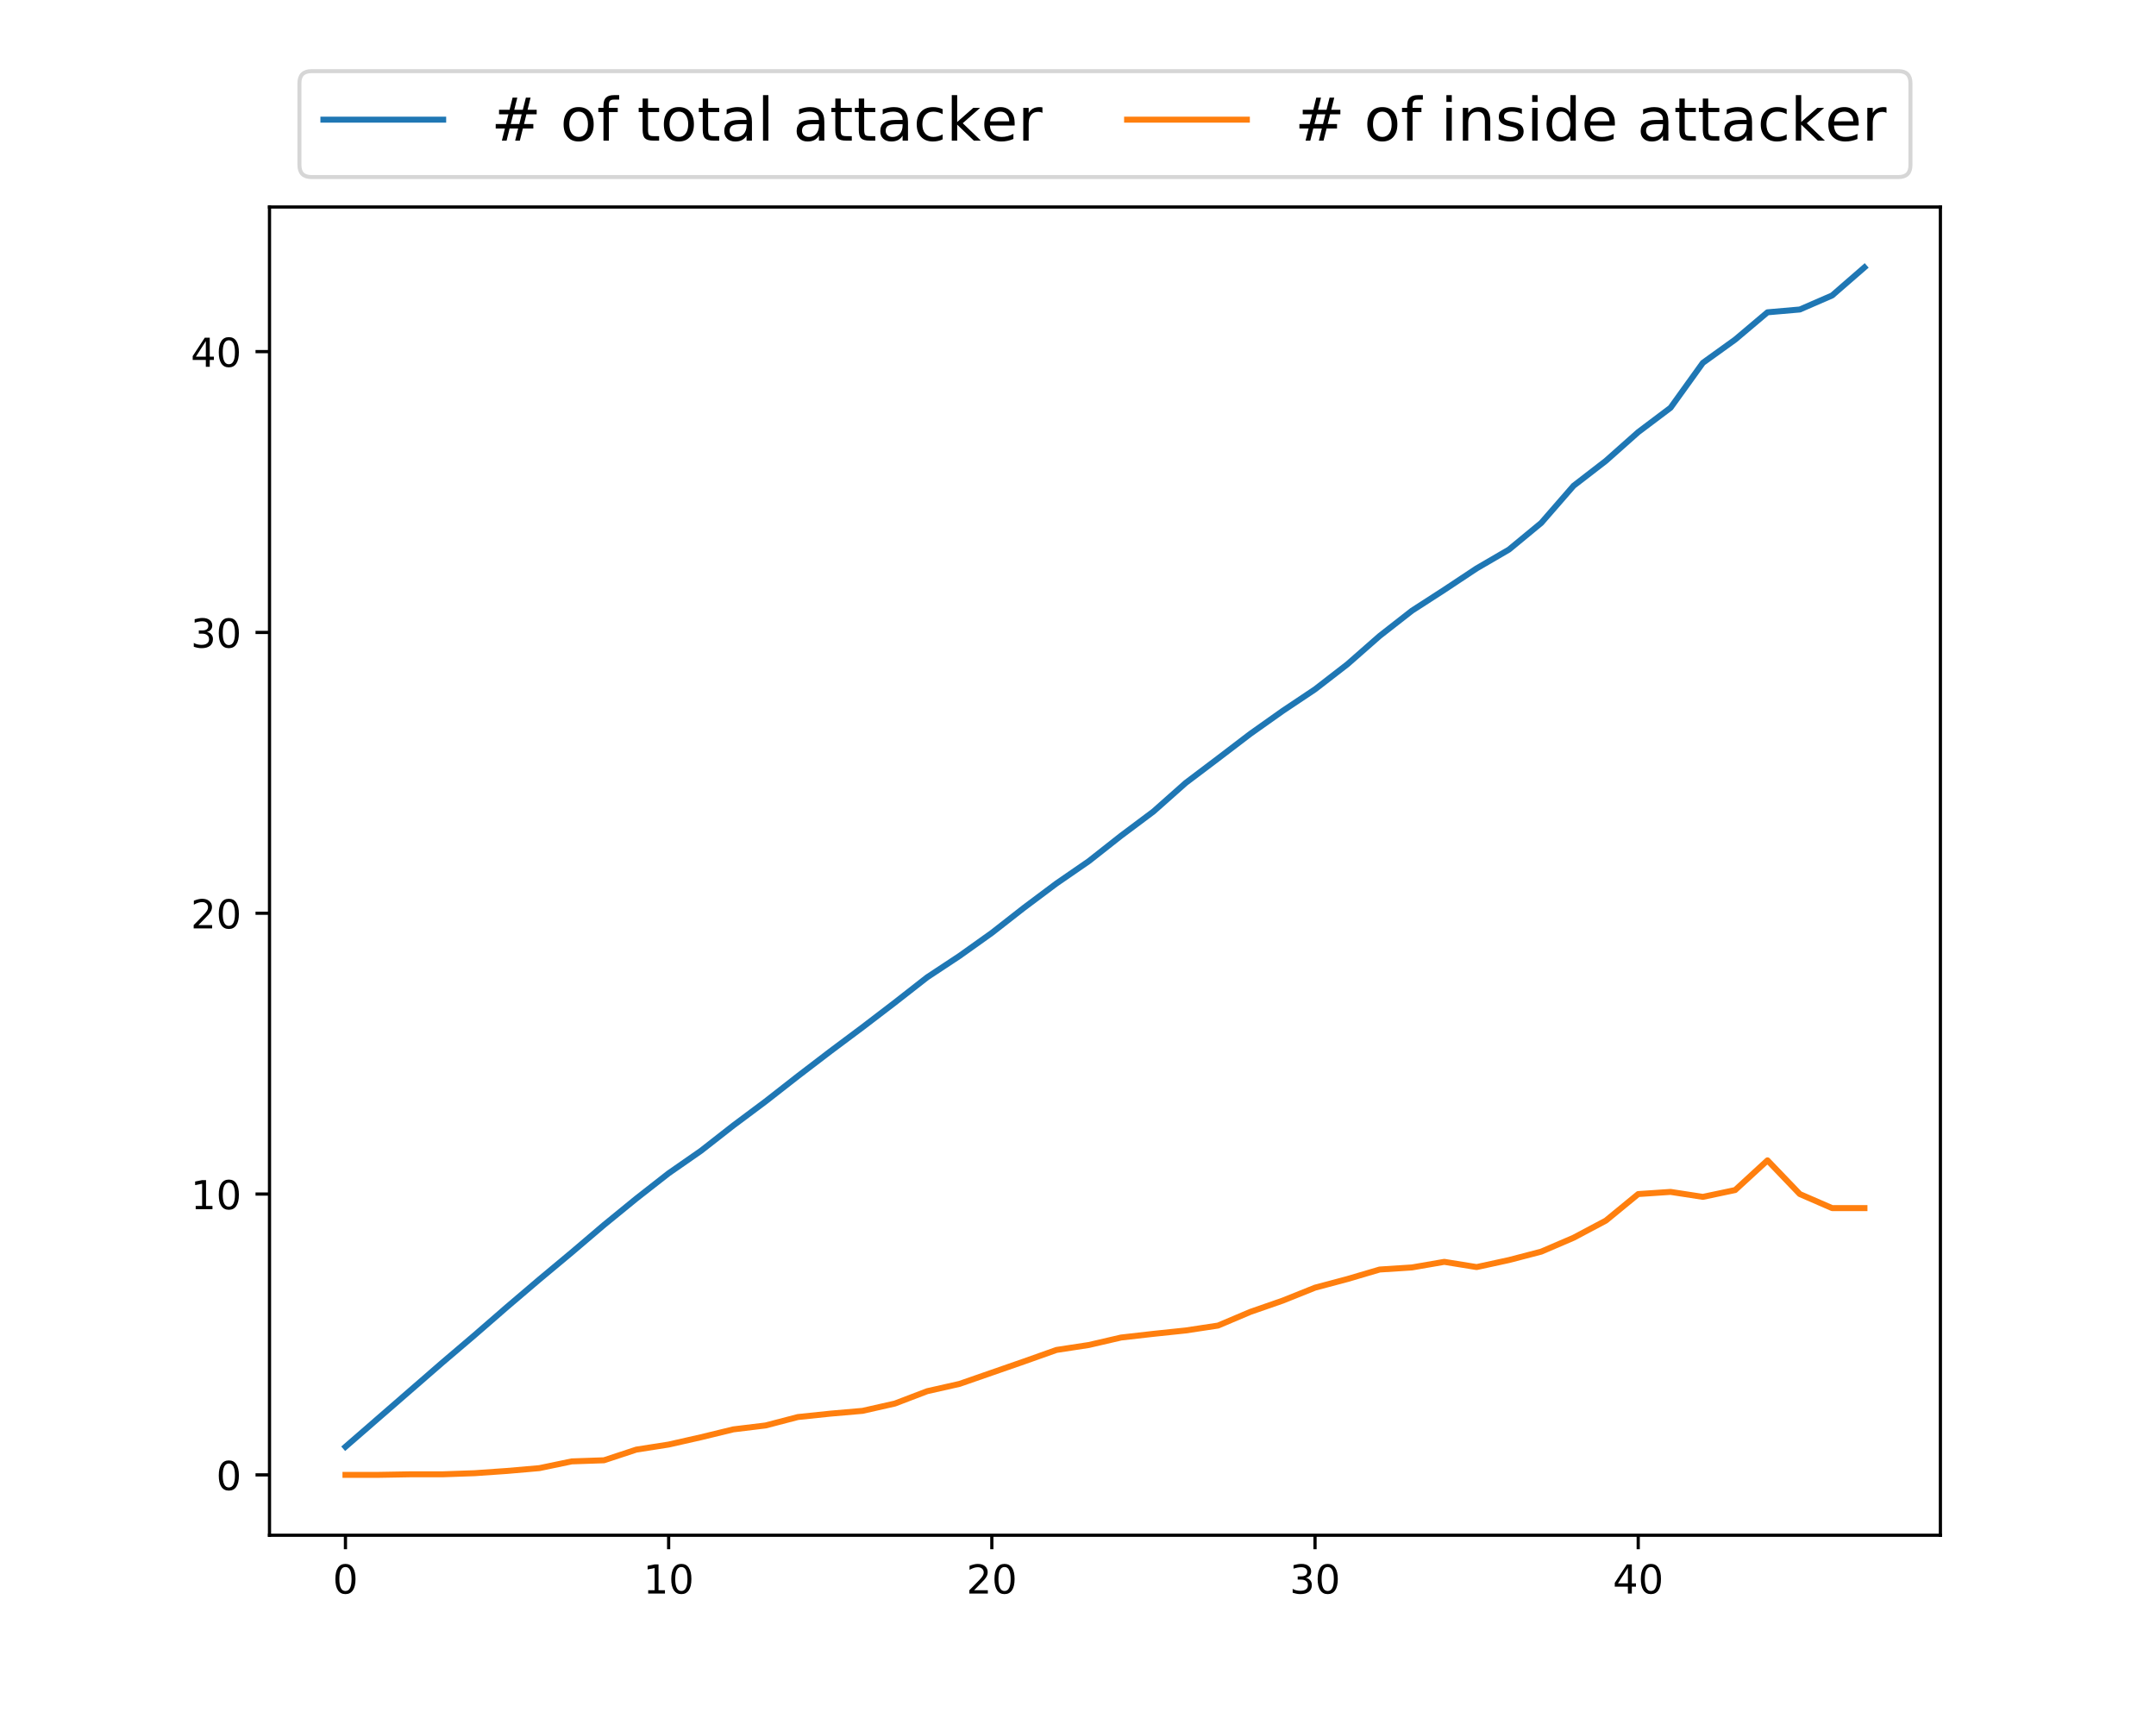
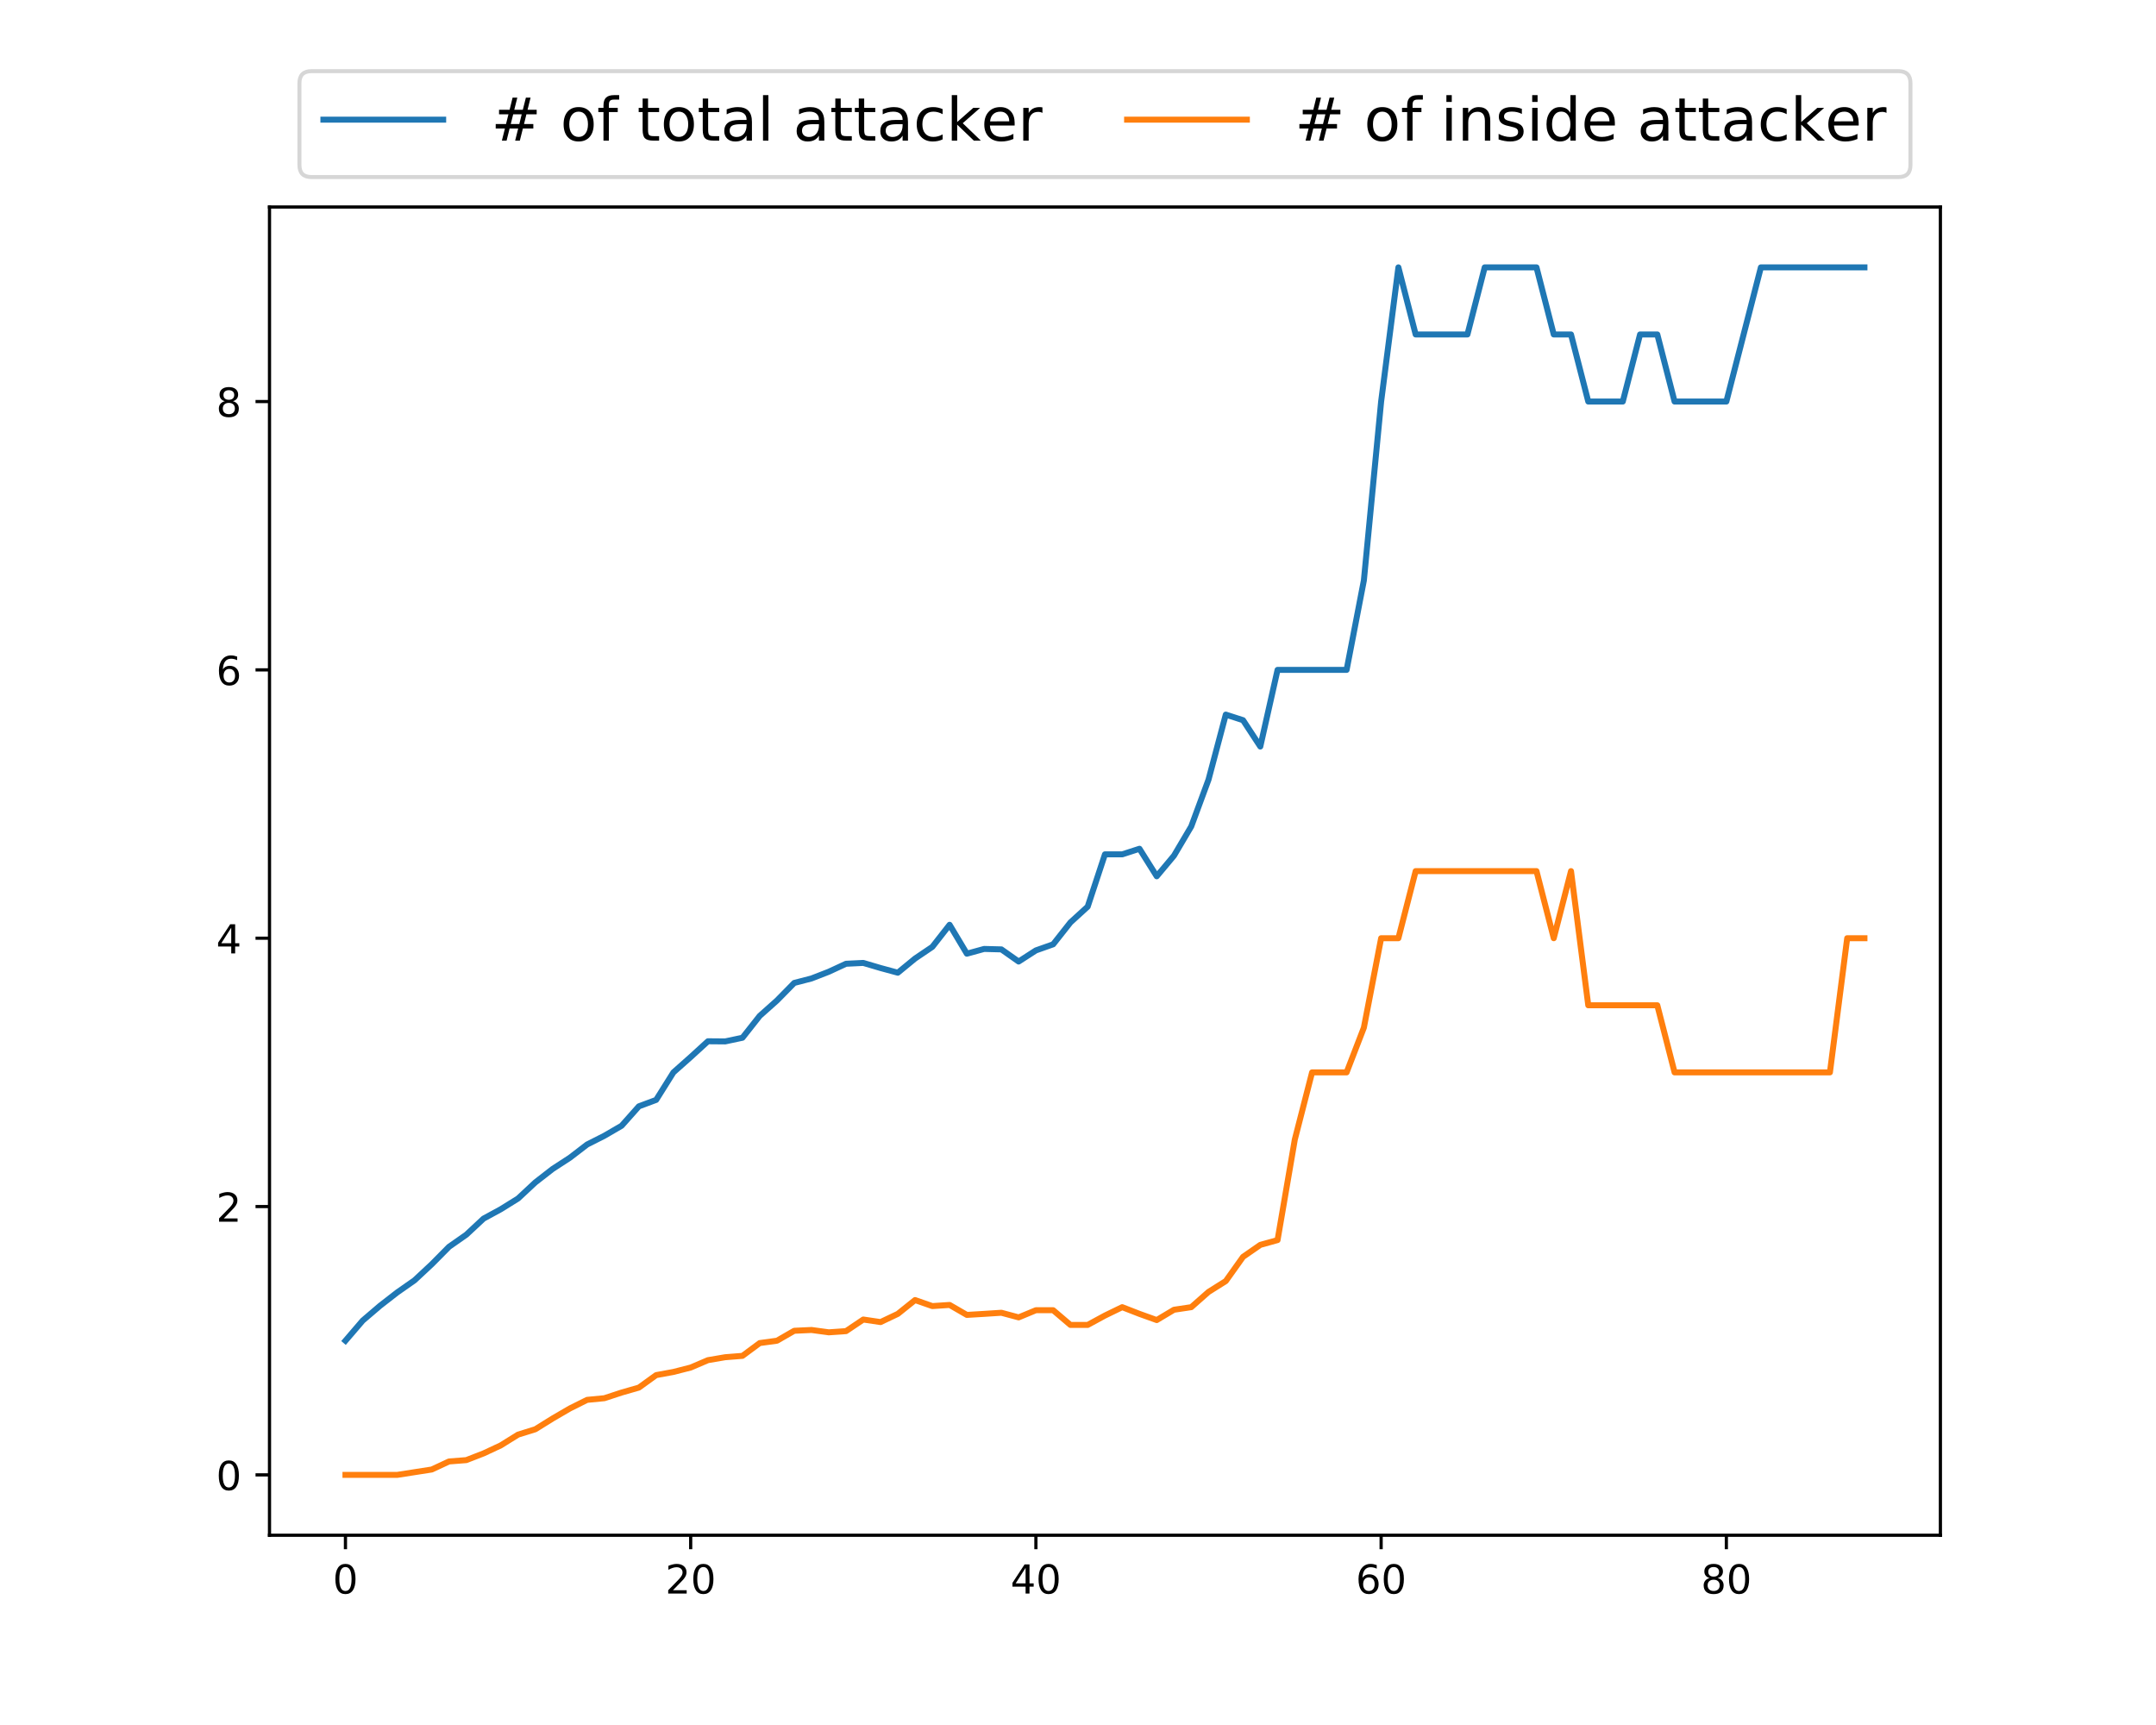
<svg xmlns="http://www.w3.org/2000/svg" xmlns:xlink="http://www.w3.org/1999/xlink" height="432pt" version="1.1" viewBox="0 0 540 432" width="540pt">
  <defs>
    <style type="text/css">
*{stroke-linecap:butt;stroke-linejoin:round;}
  </style>
  </defs>
  <g id="figure_1">
    <g id="patch_1">
      <path d="M 0 432  L 540 432  L 540 0  L 0 0  z " style="fill:#ffffff;" />
    </g>
    <g id="axes_1">
      <g id="patch_2">
        <path d="M 67.5 384.48  L 486 384.48  L 486 51.84  L 67.5 51.84  z " style="fill:#ffffff;" />
      </g>
      <g id="matplotlib.axis_1">
        <g id="xtick_1">
          <g id="line2d_1">
            <defs>
-               <path d="M 0 0  L 0 3.5  " id="m446673464d" style="stroke:#000000;stroke-width:0.8;" />
-             </defs>
-             <g>
-               <use style="stroke:#000000;stroke-width:0.8;" x="86.523" xlink:href="#m446673464d" y="384.48" />
+               <path d="M 0 0  L 0 3.5  " id="m29cb7e02c2" style="stroke:#000000;stroke-width:0.8;" />
+             </defs>
+             <g>
+               <use style="stroke:#000000;stroke-width:0.8;" x="86.523" xlink:href="#m29cb7e02c2" y="384.48" />
            </g>
          </g>
          <g id="text_1">
            <defs>
              <path d="M 31.781 66.406  Q 24.172 66.406 20.328 58.906  Q 16.5 51.422 16.5 36.375  Q 16.5 21.391 20.328 13.891  Q 24.172 6.391 31.781 6.391  Q 39.453 6.391 43.281 13.891  Q 47.125 21.391 47.125 36.375  Q 47.125 51.422 43.281 58.906  Q 39.453 66.406 31.781 66.406  z M 31.781 74.219  Q 44.047 74.219 50.516 64.516  Q 56.984 54.828 56.984 36.375  Q 56.984 17.969 50.516 8.266  Q 44.047 -1.422 31.781 -1.422  Q 19.531 -1.422 13.062 8.266  Q 6.594 17.969 6.594 36.375  Q 6.594 54.828 13.062 64.516  Q 19.531 74.219 31.781 74.219  z " id="DejaVuSans-48" />
            </defs>
            <g transform="translate(83.34148 399.0784)scale(0.1 -0.1)">
              <use xlink:href="#DejaVuSans-48" />
            </g>
          </g>
        </g>
        <g id="xtick_2">
          <g id="line2d_2">
            <g>
-               <use style="stroke:#000000;stroke-width:0.8;" x="167.471" xlink:href="#m446673464d" y="384.48" />
+               <use style="stroke:#000000;stroke-width:0.8;" x="172.99" xlink:href="#m29cb7e02c2" y="384.48" />
            </g>
          </g>
          <g id="text_2">
            <defs>
-               <path d="M 12.406 8.297  L 28.516 8.297  L 28.516 63.922  L 10.984 60.406  L 10.984 69.391  L 28.422 72.906  L 38.281 72.906  L 38.281 8.297  L 54.391 8.297  L 54.391 0  L 12.406 0  z " id="DejaVuSans-49" />
-             </defs>
-             <g transform="translate(161.108 399.0784)scale(0.1 -0.1)">
-               <use xlink:href="#DejaVuSans-49" />
+               <path d="M 19.188 8.297  L 53.609 8.297  L 53.609 0  L 7.328 0  L 7.328 8.297  Q 12.938 14.109 22.625 23.891  Q 32.328 33.688 34.812 36.531  Q 39.547 41.844 41.422 45.531  Q 43.312 49.219 43.312 52.781  Q 43.312 58.594 39.234 62.25  Q 35.156 65.922 28.609 65.922  Q 23.969 65.922 18.812 64.312  Q 13.672 62.703 7.812 59.422  L 7.812 69.391  Q 13.766 71.781 18.938 73  Q 24.125 74.219 28.422 74.219  Q 39.75 74.219 46.484 68.547  Q 53.219 62.891 53.219 53.422  Q 53.219 48.922 51.531 44.891  Q 49.859 40.875 45.406 35.406  Q 44.188 33.984 37.641 27.219  Q 31.109 20.453 19.188 8.297  z " id="DejaVuSans-50" />
+             </defs>
+             <g transform="translate(166.6272 399.0784)scale(0.1 -0.1)">
+               <use xlink:href="#DejaVuSans-50" />
              <use x="63.623" xlink:href="#DejaVuSans-48" />
            </g>
          </g>
        </g>
        <g id="xtick_3">
          <g id="line2d_3">
            <g>
-               <use style="stroke:#000000;stroke-width:0.8;" x="248.418" xlink:href="#m446673464d" y="384.48" />
+               <use style="stroke:#000000;stroke-width:0.8;" x="259.457" xlink:href="#m29cb7e02c2" y="384.48" />
            </g>
          </g>
          <g id="text_3">
            <defs>
-               <path d="M 19.188 8.297  L 53.609 8.297  L 53.609 0  L 7.328 0  L 7.328 8.297  Q 12.938 14.109 22.625 23.891  Q 32.328 33.688 34.812 36.531  Q 39.547 41.844 41.422 45.531  Q 43.312 49.219 43.312 52.781  Q 43.312 58.594 39.234 62.25  Q 35.156 65.922 28.609 65.922  Q 23.969 65.922 18.812 64.312  Q 13.672 62.703 7.812 59.422  L 7.812 69.391  Q 13.766 71.781 18.938 73  Q 24.125 74.219 28.422 74.219  Q 39.75 74.219 46.484 68.547  Q 53.219 62.891 53.219 53.422  Q 53.219 48.922 51.531 44.891  Q 49.859 40.875 45.406 35.406  Q 44.188 33.984 37.641 27.219  Q 31.109 20.453 19.188 8.297  z " id="DejaVuSans-50" />
-             </defs>
-             <g transform="translate(242.0558 399.0784)scale(0.1 -0.1)">
-               <use xlink:href="#DejaVuSans-50" />
+               <path d="M 37.797 64.312  L 12.891 25.391  L 37.797 25.391  z M 35.203 72.906  L 47.609 72.906  L 47.609 25.391  L 58.016 25.391  L 58.016 17.188  L 47.609 17.188  L 47.609 0  L 37.797 0  L 37.797 17.188  L 4.891 17.188  L 4.891 26.703  z " id="DejaVuSans-52" />
+             </defs>
+             <g transform="translate(253.0941 399.0784)scale(0.1 -0.1)">
+               <use xlink:href="#DejaVuSans-52" />
              <use x="63.623" xlink:href="#DejaVuSans-48" />
            </g>
          </g>
        </g>
        <g id="xtick_4">
          <g id="line2d_4">
            <g>
-               <use style="stroke:#000000;stroke-width:0.8;" x="329.366" xlink:href="#m446673464d" y="384.48" />
+               <use style="stroke:#000000;stroke-width:0.8;" x="345.924" xlink:href="#m29cb7e02c2" y="384.48" />
            </g>
          </g>
          <g id="text_4">
            <defs>
-               <path d="M 40.578 39.312  Q 47.656 37.797 51.625 33  Q 55.609 28.219 55.609 21.188  Q 55.609 10.406 48.188 4.484  Q 40.766 -1.422 27.094 -1.422  Q 22.516 -1.422 17.656 -0.516  Q 12.797 0.391 7.625 2.203  L 7.625 11.719  Q 11.719 9.328 16.594 8.109  Q 21.484 6.891 26.812 6.891  Q 36.078 6.891 40.938 10.547  Q 45.797 14.203 45.797 21.188  Q 45.797 27.641 41.281 31.266  Q 36.766 34.906 28.719 34.906  L 20.219 34.906  L 20.219 43.016  L 29.109 43.016  Q 36.375 43.016 40.234 45.922  Q 44.094 48.828 44.094 54.297  Q 44.094 59.906 40.109 62.906  Q 36.141 65.922 28.719 65.922  Q 24.656 65.922 20.016 65.031  Q 15.375 64.156 9.812 62.312  L 9.812 71.094  Q 15.438 72.656 20.344 73.438  Q 25.25 74.219 29.594 74.219  Q 40.828 74.219 47.359 69.109  Q 53.906 64.016 53.906 55.328  Q 53.906 49.266 50.438 45.094  Q 46.969 40.922 40.578 39.312  z " id="DejaVuSans-51" />
-             </defs>
-             <g transform="translate(323.0036 399.0784)scale(0.1 -0.1)">
-               <use xlink:href="#DejaVuSans-51" />
+               <path d="M 33.016 40.375  Q 26.375 40.375 22.484 35.828  Q 18.609 31.297 18.609 23.391  Q 18.609 15.531 22.484 10.953  Q 26.375 6.391 33.016 6.391  Q 39.656 6.391 43.531 10.953  Q 47.406 15.531 47.406 23.391  Q 47.406 31.297 43.531 35.828  Q 39.656 40.375 33.016 40.375  z M 52.594 71.297  L 52.594 62.312  Q 48.875 64.062 45.094 64.984  Q 41.312 65.922 37.594 65.922  Q 27.828 65.922 22.672 59.328  Q 17.531 52.734 16.797 39.406  Q 19.672 43.656 24.016 45.922  Q 28.375 48.188 33.594 48.188  Q 44.578 48.188 50.953 41.516  Q 57.328 34.859 57.328 23.391  Q 57.328 12.156 50.688 5.359  Q 44.047 -1.422 33.016 -1.422  Q 20.359 -1.422 13.672 8.266  Q 6.984 17.969 6.984 36.375  Q 6.984 53.656 15.188 63.938  Q 23.391 74.219 37.203 74.219  Q 40.922 74.219 44.703 73.484  Q 48.484 72.75 52.594 71.297  z " id="DejaVuSans-54" />
+             </defs>
+             <g transform="translate(339.5611 399.0784)scale(0.1 -0.1)">
+               <use xlink:href="#DejaVuSans-54" />
              <use x="63.623" xlink:href="#DejaVuSans-48" />
            </g>
          </g>
        </g>
        <g id="xtick_5">
          <g id="line2d_5">
            <g>
-               <use style="stroke:#000000;stroke-width:0.8;" x="410.314" xlink:href="#m446673464d" y="384.48" />
+               <use style="stroke:#000000;stroke-width:0.8;" x="432.39" xlink:href="#m29cb7e02c2" y="384.48" />
            </g>
          </g>
          <g id="text_5">
            <defs>
-               <path d="M 37.797 64.312  L 12.891 25.391  L 37.797 25.391  z M 35.203 72.906  L 47.609 72.906  L 47.609 25.391  L 58.016 25.391  L 58.016 17.188  L 47.609 17.188  L 47.609 0  L 37.797 0  L 37.797 17.188  L 4.891 17.188  L 4.891 26.703  z " id="DejaVuSans-52" />
-             </defs>
-             <g transform="translate(403.9513 399.0784)scale(0.1 -0.1)">
-               <use xlink:href="#DejaVuSans-52" />
+               <path d="M 31.781 34.625  Q 24.75 34.625 20.719 30.859  Q 16.703 27.094 16.703 20.516  Q 16.703 13.922 20.719 10.156  Q 24.75 6.391 31.781 6.391  Q 38.812 6.391 42.859 10.172  Q 46.922 13.969 46.922 20.516  Q 46.922 27.094 42.891 30.859  Q 38.875 34.625 31.781 34.625  z M 21.922 38.812  Q 15.578 40.375 12.031 44.719  Q 8.5 49.078 8.5 55.328  Q 8.5 64.062 14.719 69.141  Q 20.953 74.219 31.781 74.219  Q 42.672 74.219 48.875 69.141  Q 55.078 64.062 55.078 55.328  Q 55.078 49.078 51.531 44.719  Q 48 40.375 41.703 38.812  Q 48.828 37.156 52.797 32.312  Q 56.781 27.484 56.781 20.516  Q 56.781 9.906 50.312 4.234  Q 43.844 -1.422 31.781 -1.422  Q 19.734 -1.422 13.25 4.234  Q 6.781 9.906 6.781 20.516  Q 6.781 27.484 10.781 32.312  Q 14.797 37.156 21.922 38.812  z M 18.312 54.391  Q 18.312 48.734 21.844 45.562  Q 25.391 42.391 31.781 42.391  Q 38.141 42.391 41.719 45.562  Q 45.312 48.734 45.312 54.391  Q 45.312 60.062 41.719 63.234  Q 38.141 66.406 31.781 66.406  Q 25.391 66.406 21.844 63.234  Q 18.312 60.062 18.312 54.391  z " id="DejaVuSans-56" />
+             </defs>
+             <g transform="translate(426.028 399.0784)scale(0.1 -0.1)">
+               <use xlink:href="#DejaVuSans-56" />
              <use x="63.623" xlink:href="#DejaVuSans-48" />
            </g>
          </g>
        </g>
      </g>
      <g id="matplotlib.axis_2">
        <g id="ytick_1">
          <g id="line2d_6">
            <defs>
-               <path d="M 0 0  L -3.5 0  " id="m85ae3be8d2" style="stroke:#000000;stroke-width:0.8;" />
-             </defs>
-             <g>
-               <use style="stroke:#000000;stroke-width:0.8;" x="67.5" xlink:href="#m85ae3be8d2" y="369.36" />
+               <path d="M 0 0  L -3.5 0  " id="m61c5a7ea4a" style="stroke:#000000;stroke-width:0.8;" />
+             </defs>
+             <g>
+               <use style="stroke:#000000;stroke-width:0.8;" x="67.5" xlink:href="#m61c5a7ea4a" y="369.36" />
            </g>
          </g>
          <g id="text_6">
            <g transform="translate(54.1375 373.1592)scale(0.1 -0.1)">
              <use xlink:href="#DejaVuSans-48" />
            </g>
          </g>
        </g>
        <g id="ytick_2">
          <g id="line2d_7">
            <g>
-               <use style="stroke:#000000;stroke-width:0.8;" x="67.5" xlink:href="#m85ae3be8d2" y="299.034" />
+               <use style="stroke:#000000;stroke-width:0.8;" x="67.5" xlink:href="#m61c5a7ea4a" y="302.16" />
            </g>
          </g>
          <g id="text_7">
-             <g transform="translate(47.775 302.8336)scale(0.1 -0.1)">
-               <use xlink:href="#DejaVuSans-49" />
-               <use x="63.623" xlink:href="#DejaVuSans-48" />
+             <g transform="translate(54.1375 305.9592)scale(0.1 -0.1)">
+               <use xlink:href="#DejaVuSans-50" />
            </g>
          </g>
        </g>
        <g id="ytick_3">
          <g id="line2d_8">
            <g>
-               <use style="stroke:#000000;stroke-width:0.8;" x="67.5" xlink:href="#m85ae3be8d2" y="228.709" />
+               <use style="stroke:#000000;stroke-width:0.8;" x="67.5" xlink:href="#m61c5a7ea4a" y="234.96" />
            </g>
          </g>
          <g id="text_8">
-             <g transform="translate(47.775 232.5081)scale(0.1 -0.1)">
-               <use xlink:href="#DejaVuSans-50" />
-               <use x="63.623" xlink:href="#DejaVuSans-48" />
+             <g transform="translate(54.1375 238.7592)scale(0.1 -0.1)">
+               <use xlink:href="#DejaVuSans-52" />
            </g>
          </g>
        </g>
        <g id="ytick_4">
          <g id="line2d_9">
            <g>
-               <use style="stroke:#000000;stroke-width:0.8;" x="67.5" xlink:href="#m85ae3be8d2" y="158.383" />
+               <use style="stroke:#000000;stroke-width:0.8;" x="67.5" xlink:href="#m61c5a7ea4a" y="167.76" />
            </g>
          </g>
          <g id="text_9">
-             <g transform="translate(47.775 162.1825)scale(0.1 -0.1)">
-               <use xlink:href="#DejaVuSans-51" />
-               <use x="63.623" xlink:href="#DejaVuSans-48" />
+             <g transform="translate(54.1375 171.5592)scale(0.1 -0.1)">
+               <use xlink:href="#DejaVuSans-54" />
            </g>
          </g>
        </g>
        <g id="ytick_5">
          <g id="line2d_10">
            <g>
-               <use style="stroke:#000000;stroke-width:0.8;" x="67.5" xlink:href="#m85ae3be8d2" y="88.058" />
+               <use style="stroke:#000000;stroke-width:0.8;" x="67.5" xlink:href="#m61c5a7ea4a" y="100.56" />
            </g>
          </g>
          <g id="text_10">
-             <g transform="translate(47.775 91.85689)scale(0.1 -0.1)">
-               <use xlink:href="#DejaVuSans-52" />
-               <use x="63.623" xlink:href="#DejaVuSans-48" />
+             <g transform="translate(54.1375 104.3592)scale(0.1 -0.1)">
+               <use xlink:href="#DejaVuSans-56" />
            </g>
          </g>
        </g>
      </g>
      <g id="line2d_11">
-         <path clip-path="url(#pc6a0070f97)" d="M 86.523 362.327  L 94.618 355.295  L 102.712 348.262  L 110.807 341.23  L 118.902 334.338  L 126.997 327.305  L 135.091 320.413  L 143.186 313.662  L 151.281 306.77  L 159.376 300.16  L 167.471 293.83  L 175.565 288.204  L 183.66 281.875  L 191.755 275.827  L 199.85 269.498  L 207.944 263.309  L 216.039 257.261  L 224.134 251.072  L 232.229 244.743  L 240.324 239.398  L 248.418 233.632  L 256.513 227.302  L 264.608 221.246  L 272.703 215.669  L 280.797 209.293  L 288.892 203.235  L 296.987 196.058  L 305.082 189.944  L 313.176 183.769  L 321.271 178.038  L 329.366 172.629  L 337.461 166.366  L 345.556 159.262  L 353.65 152.939  L 361.745 147.713  L 369.84 142.349  L 377.935 137.637  L 386.029 130.956  L 394.124 121.658  L 402.219 115.407  L 410.314 108.218  L 418.409 102.123  L 426.503 90.871  L 434.598 85.044  L 442.693 78.212  L 450.788 77.509  L 458.882 73.993  L 466.977 66.96  " style="fill:none;stroke:#1f77b4;stroke-linecap:square;stroke-width:1.5;" />
+         <path clip-path="url(#p056d9e4dd9)" d="M 86.523 335.76  L 90.846 330.72  L 95.169 327.024  L 99.493 323.664  L 103.816 320.64  L 108.139 316.608  L 112.463 312.24  L 116.786 309.216  L 121.11 305.184  L 125.433 302.832  L 129.756 300.144  L 134.08 296.112  L 138.403 292.752  L 142.726 289.942  L 147.05 286.625  L 151.373 284.437  L 155.696 281.924  L 160.02 277.061  L 164.343 275.452  L 168.666 268.56  L 172.99 264.72  L 177.313 260.769  L 181.636 260.806  L 185.96 259.889  L 190.283 254.413  L 194.606 250.56  L 198.93 246.16  L 203.253 245.04  L 207.576 243.36  L 211.9 241.36  L 216.223 241.149  L 220.546 242.427  L 224.87 243.6  L 229.193 240.051  L 233.517 237.128  L 237.84 231.6  L 242.163 238.837  L 246.487 237.648  L 250.81 237.76  L 255.133 240.803  L 259.457 238.015  L 263.78 236.487  L 268.103 231.007  L 272.427 227.054  L 276.75 213.96  L 281.073 213.96  L 285.397 212.56  L 289.72 219.452  L 294.043 214.283  L 298.367 206.96  L 302.69 195.251  L 307.013 178.96  L 311.337 180.36  L 315.66 186.96  L 319.983 167.76  L 324.307 167.76  L 328.63 167.76  L 332.954 167.76  L 337.277 167.76  L 341.6 145.36  L 345.924 100.56  L 350.247 66.96  L 354.57 83.76  L 358.894 83.76  L 363.217 83.76  L 367.54 83.76  L 371.864 66.96  L 376.187 66.96  L 380.51 66.96  L 384.834 66.96  L 389.157 83.76  L 393.48 83.76  L 397.804 100.56  L 402.127 100.56  L 406.45 100.56  L 410.774 83.76  L 415.097 83.76  L 419.42 100.56  L 423.744 100.56  L 428.067 100.56  L 432.39 100.56  L 436.714 83.76  L 441.037 66.96  L 445.361 66.96  L 449.684 66.96  L 454.007 66.96  L 458.331 66.96  L 462.654 66.96  L 466.977 66.96  " style="fill:none;stroke:#1f77b4;stroke-linecap:square;stroke-width:1.5;" />
      </g>
      <g id="line2d_12">
-         <path clip-path="url(#pc6a0070f97)" d="M 86.523 369.36  L 94.618 369.36  L 102.712 369.219  L 110.807 369.219  L 118.902 368.938  L 126.997 368.375  L 135.091 367.672  L 143.186 365.984  L 151.281 365.703  L 159.376 363.031  L 167.471 361.765  L 175.565 359.936  L 183.66 357.967  L 191.755 356.983  L 199.85 354.873  L 207.944 354.029  L 216.039 353.326  L 224.134 351.497  L 232.229 348.403  L 240.324 346.575  L 248.418 343.761  L 256.513 340.948  L 264.608 338.072  L 272.703 336.834  L 280.797 334.962  L 288.892 334.041  L 296.987 333.193  L 305.082 331.967  L 313.176 328.537  L 321.271 325.722  L 329.366 322.476  L 337.461 320.322  L 345.556 317.934  L 353.65 317.41  L 361.745 316.01  L 369.84 317.319  L 377.935 315.561  L 386.029 313.451  L 394.124 309.974  L 402.219 305.676  L 410.314 299.034  L 418.409 298.493  L 426.503 299.738  L 434.598 298.03  L 442.693 290.595  L 450.788 299.034  L 458.882 302.551  L 466.977 302.551  " style="fill:none;stroke:#ff7f0e;stroke-linecap:square;stroke-width:1.5;" />
+         <path clip-path="url(#p056d9e4dd9)" d="M 86.523 369.36  L 90.846 369.36  L 95.169 369.36  L 99.493 369.36  L 103.816 368.688  L 108.139 368.016  L 112.463 366  L 116.786 365.664  L 121.11 363.984  L 125.433 361.968  L 129.756 359.28  L 134.08 357.936  L 138.403 355.248  L 142.726 352.73  L 147.05 350.573  L 151.373 350.16  L 155.696 348.742  L 160.02 347.5  L 164.343 344.375  L 168.666 343.585  L 172.99 342.48  L 177.313 340.63  L 181.636 339.895  L 185.96 339.554  L 190.283 336.349  L 194.606 335.76  L 198.93 333.271  L 203.253 333.072  L 207.576 333.66  L 211.9 333.36  L 216.223 330.455  L 220.546 331.093  L 224.87 329.04  L 229.193 325.578  L 233.517 327.089  L 237.84 326.8  L 242.163 329.298  L 246.487 329.04  L 250.81 328.76  L 255.133 329.917  L 259.457 328.124  L 263.78 328.124  L 268.103 331.807  L 272.427 331.807  L 276.75 329.46  L 281.073 327.36  L 285.397 329.04  L 289.72 330.591  L 294.043 328.006  L 298.367 327.36  L 302.69 323.542  L 307.013 320.827  L 311.337 314.76  L 315.66 311.76  L 319.983 310.56  L 324.307 285.36  L 328.63 268.56  L 332.954 268.56  L 337.277 268.56  L 341.6 257.36  L 345.924 234.96  L 350.247 234.96  L 354.57 218.16  L 358.894 218.16  L 363.217 218.16  L 367.54 218.16  L 371.864 218.16  L 376.187 218.16  L 380.51 218.16  L 384.834 218.16  L 389.157 234.96  L 393.48 218.16  L 397.804 251.76  L 402.127 251.76  L 406.45 251.76  L 410.774 251.76  L 415.097 251.76  L 419.42 268.56  L 423.744 268.56  L 428.067 268.56  L 432.39 268.56  L 436.714 268.56  L 441.037 268.56  L 445.361 268.56  L 449.684 268.56  L 454.007 268.56  L 458.331 268.56  L 462.654 234.96  L 466.977 234.96  " style="fill:none;stroke:#ff7f0e;stroke-linecap:square;stroke-width:1.5;" />
      </g>
      <g id="patch_3">
        <path d="M 67.5 384.48  L 67.5 51.84  " style="fill:none;stroke:#000000;stroke-linecap:square;stroke-linejoin:miter;stroke-width:0.8;" />
      </g>
      <g id="patch_4">
        <path d="M 486 384.48  L 486 51.84  " style="fill:none;stroke:#000000;stroke-linecap:square;stroke-linejoin:miter;stroke-width:0.8;" />
      </g>
      <g id="patch_5">
        <path d="M 67.5 384.48  L 486 384.48  " style="fill:none;stroke:#000000;stroke-linecap:square;stroke-linejoin:miter;stroke-width:0.8;" />
      </g>
      <g id="patch_6">
        <path d="M 67.5 51.84  L 486 51.84  " style="fill:none;stroke:#000000;stroke-linecap:square;stroke-linejoin:miter;stroke-width:0.8;" />
      </g>
      <g id="legend_1">
        <g id="patch_7">
          <path d="M 78 44.34  L 475.5 44.34  Q 478.5 44.34 478.5 41.34  L 478.5 20.823  Q 478.5 17.823 475.5 17.823  L 78 17.823  Q 75 17.823 75 20.823  L 75 41.34  Q 75 44.34 78 44.34  z " style="fill:#ffffff;opacity:0.8;stroke:#cccccc;stroke-linejoin:miter;" />
        </g>
        <g id="line2d_13">
          <path d="M 81 29.97  L 111 29.97  " style="fill:none;stroke:#1f77b4;stroke-linecap:square;stroke-width:1.5;" />
        </g>
        <g id="line2d_14" />
        <g id="text_11">
          <defs>
            <path d="M 51.125 44  L 36.922 44  L 32.812 27.688  L 47.125 27.688  z M 43.797 71.781  L 38.719 51.516  L 52.984 51.516  L 58.109 71.781  L 65.922 71.781  L 60.891 51.516  L 76.125 51.516  L 76.125 44  L 58.984 44  L 54.984 27.688  L 70.516 27.688  L 70.516 20.219  L 53.078 20.219  L 48 0  L 40.188 0  L 45.219 20.219  L 30.906 20.219  L 25.875 0  L 18.016 0  L 23.094 20.219  L 7.719 20.219  L 7.719 27.688  L 24.906 27.688  L 29 44  L 13.281 44  L 13.281 51.516  L 30.906 51.516  L 35.891 71.781  z " id="DejaVuSans-35" />
            <path id="DejaVuSans-32" />
            <path d="M 30.609 48.391  Q 23.391 48.391 19.188 42.75  Q 14.984 37.109 14.984 27.297  Q 14.984 17.484 19.156 11.844  Q 23.344 6.203 30.609 6.203  Q 37.797 6.203 41.984 11.859  Q 46.188 17.531 46.188 27.297  Q 46.188 37.016 41.984 42.703  Q 37.797 48.391 30.609 48.391  z M 30.609 56  Q 42.328 56 49.016 48.375  Q 55.719 40.766 55.719 27.297  Q 55.719 13.875 49.016 6.219  Q 42.328 -1.422 30.609 -1.422  Q 18.844 -1.422 12.172 6.219  Q 5.516 13.875 5.516 27.297  Q 5.516 40.766 12.172 48.375  Q 18.844 56 30.609 56  z " id="DejaVuSans-111" />
            <path d="M 37.109 75.984  L 37.109 68.5  L 28.516 68.5  Q 23.688 68.5 21.797 66.547  Q 19.922 64.594 19.922 59.516  L 19.922 54.688  L 34.719 54.688  L 34.719 47.703  L 19.922 47.703  L 19.922 0  L 10.891 0  L 10.891 47.703  L 2.297 47.703  L 2.297 54.688  L 10.891 54.688  L 10.891 58.5  Q 10.891 67.625 15.141 71.797  Q 19.391 75.984 28.609 75.984  z " id="DejaVuSans-102" />
            <path d="M 18.312 70.219  L 18.312 54.688  L 36.812 54.688  L 36.812 47.703  L 18.312 47.703  L 18.312 18.016  Q 18.312 11.328 20.141 9.422  Q 21.969 7.516 27.594 7.516  L 36.812 7.516  L 36.812 0  L 27.594 0  Q 17.188 0 13.234 3.875  Q 9.281 7.766 9.281 18.016  L 9.281 47.703  L 2.688 47.703  L 2.688 54.688  L 9.281 54.688  L 9.281 70.219  z " id="DejaVuSans-116" />
            <path d="M 34.281 27.484  Q 23.391 27.484 19.188 25  Q 14.984 22.516 14.984 16.5  Q 14.984 11.719 18.141 8.906  Q 21.297 6.109 26.703 6.109  Q 34.188 6.109 38.703 11.406  Q 43.219 16.703 43.219 25.484  L 43.219 27.484  z M 52.203 31.203  L 52.203 0  L 43.219 0  L 43.219 8.297  Q 40.141 3.328 35.547 0.953  Q 30.953 -1.422 24.312 -1.422  Q 15.922 -1.422 10.953 3.297  Q 6 8.016 6 15.922  Q 6 25.141 12.172 29.828  Q 18.359 34.516 30.609 34.516  L 43.219 34.516  L 43.219 35.406  Q 43.219 41.609 39.141 45  Q 35.062 48.391 27.688 48.391  Q 23 48.391 18.547 47.266  Q 14.109 46.141 10.016 43.891  L 10.016 52.203  Q 14.938 54.109 19.578 55.047  Q 24.219 56 28.609 56  Q 40.484 56 46.344 49.844  Q 52.203 43.703 52.203 31.203  z " id="DejaVuSans-97" />
            <path d="M 9.422 75.984  L 18.406 75.984  L 18.406 0  L 9.422 0  z " id="DejaVuSans-108" />
            <path d="M 48.781 52.594  L 48.781 44.188  Q 44.969 46.297 41.141 47.344  Q 37.312 48.391 33.406 48.391  Q 24.656 48.391 19.812 42.844  Q 14.984 37.312 14.984 27.297  Q 14.984 17.281 19.812 11.734  Q 24.656 6.203 33.406 6.203  Q 37.312 6.203 41.141 7.25  Q 44.969 8.297 48.781 10.406  L 48.781 2.094  Q 45.016 0.344 40.984 -0.531  Q 36.969 -1.422 32.422 -1.422  Q 20.062 -1.422 12.781 6.344  Q 5.516 14.109 5.516 27.297  Q 5.516 40.672 12.859 48.328  Q 20.219 56 33.016 56  Q 37.156 56 41.109 55.141  Q 45.062 54.297 48.781 52.594  z " id="DejaVuSans-99" />
            <path d="M 9.078 75.984  L 18.109 75.984  L 18.109 31.109  L 44.922 54.688  L 56.391 54.688  L 27.391 29.109  L 57.625 0  L 45.906 0  L 18.109 26.703  L 18.109 0  L 9.078 0  z " id="DejaVuSans-107" />
            <path d="M 56.203 29.594  L 56.203 25.203  L 14.891 25.203  Q 15.484 15.922 20.484 11.062  Q 25.484 6.203 34.422 6.203  Q 39.594 6.203 44.453 7.469  Q 49.312 8.734 54.109 11.281  L 54.109 2.781  Q 49.266 0.734 44.188 -0.344  Q 39.109 -1.422 33.891 -1.422  Q 20.797 -1.422 13.156 6.188  Q 5.516 13.812 5.516 26.812  Q 5.516 40.234 12.766 48.109  Q 20.016 56 32.328 56  Q 43.359 56 49.781 48.891  Q 56.203 41.797 56.203 29.594  z M 47.219 32.234  Q 47.125 39.594 43.094 43.984  Q 39.062 48.391 32.422 48.391  Q 24.906 48.391 20.391 44.141  Q 15.875 39.891 15.188 32.172  z " id="DejaVuSans-101" />
            <path d="M 41.109 46.297  Q 39.594 47.172 37.812 47.578  Q 36.031 48 33.891 48  Q 26.266 48 22.188 43.047  Q 18.109 38.094 18.109 28.812  L 18.109 0  L 9.078 0  L 9.078 54.688  L 18.109 54.688  L 18.109 46.188  Q 20.953 51.172 25.484 53.578  Q 30.031 56 36.531 56  Q 37.453 56 38.578 55.875  Q 39.703 55.766 41.062 55.516  z " id="DejaVuSans-114" />
          </defs>
          <g transform="translate(123 35.22047)scale(0.15 -0.15)">
            <use xlink:href="#DejaVuSans-35" />
            <use x="83.789" xlink:href="#DejaVuSans-32" />
            <use x="115.576" xlink:href="#DejaVuSans-111" />
            <use x="176.758" xlink:href="#DejaVuSans-102" />
            <use x="211.963" xlink:href="#DejaVuSans-32" />
            <use x="243.75" xlink:href="#DejaVuSans-116" />
            <use x="282.959" xlink:href="#DejaVuSans-111" />
            <use x="344.141" xlink:href="#DejaVuSans-116" />
            <use x="383.35" xlink:href="#DejaVuSans-97" />
            <use x="444.629" xlink:href="#DejaVuSans-108" />
            <use x="472.412" xlink:href="#DejaVuSans-32" />
            <use x="504.199" xlink:href="#DejaVuSans-97" />
            <use x="565.479" xlink:href="#DejaVuSans-116" />
            <use x="604.688" xlink:href="#DejaVuSans-116" />
            <use x="643.896" xlink:href="#DejaVuSans-97" />
            <use x="705.176" xlink:href="#DejaVuSans-99" />
            <use x="760.156" xlink:href="#DejaVuSans-107" />
            <use x="818.02" xlink:href="#DejaVuSans-101" />
            <use x="879.543" xlink:href="#DejaVuSans-114" />
          </g>
        </g>
        <g id="line2d_15">
          <path d="M 282.295 29.97  L 312.295 29.97  " style="fill:none;stroke:#ff7f0e;stroke-linecap:square;stroke-width:1.5;" />
        </g>
        <g id="line2d_16" />
        <g id="text_12">
          <defs>
            <path d="M 9.422 54.688  L 18.406 54.688  L 18.406 0  L 9.422 0  z M 9.422 75.984  L 18.406 75.984  L 18.406 64.594  L 9.422 64.594  z " id="DejaVuSans-105" />
            <path d="M 54.891 33.016  L 54.891 0  L 45.906 0  L 45.906 32.719  Q 45.906 40.484 42.875 44.328  Q 39.844 48.188 33.797 48.188  Q 26.516 48.188 22.312 43.547  Q 18.109 38.922 18.109 30.906  L 18.109 0  L 9.078 0  L 9.078 54.688  L 18.109 54.688  L 18.109 46.188  Q 21.344 51.125 25.703 53.562  Q 30.078 56 35.797 56  Q 45.219 56 50.047 50.172  Q 54.891 44.344 54.891 33.016  z " id="DejaVuSans-110" />
            <path d="M 44.281 53.078  L 44.281 44.578  Q 40.484 46.531 36.375 47.5  Q 32.281 48.484 27.875 48.484  Q 21.188 48.484 17.844 46.438  Q 14.5 44.391 14.5 40.281  Q 14.5 37.156 16.891 35.375  Q 19.281 33.594 26.516 31.984  L 29.594 31.297  Q 39.156 29.25 43.188 25.516  Q 47.219 21.781 47.219 15.094  Q 47.219 7.469 41.188 3.016  Q 35.156 -1.422 24.609 -1.422  Q 20.219 -1.422 15.453 -0.562  Q 10.688 0.297 5.422 2  L 5.422 11.281  Q 10.406 8.688 15.234 7.391  Q 20.062 6.109 24.812 6.109  Q 31.156 6.109 34.562 8.281  Q 37.984 10.453 37.984 14.406  Q 37.984 18.062 35.516 20.016  Q 33.062 21.969 24.703 23.781  L 21.578 24.516  Q 13.234 26.266 9.516 29.906  Q 5.812 33.547 5.812 39.891  Q 5.812 47.609 11.281 51.797  Q 16.75 56 26.812 56  Q 31.781 56 36.172 55.266  Q 40.578 54.547 44.281 53.078  z " id="DejaVuSans-115" />
            <path d="M 45.406 46.391  L 45.406 75.984  L 54.391 75.984  L 54.391 0  L 45.406 0  L 45.406 8.203  Q 42.578 3.328 38.25 0.953  Q 33.938 -1.422 27.875 -1.422  Q 17.969 -1.422 11.734 6.484  Q 5.516 14.406 5.516 27.297  Q 5.516 40.188 11.734 48.094  Q 17.969 56 27.875 56  Q 33.938 56 38.25 53.625  Q 42.578 51.266 45.406 46.391  z M 14.797 27.297  Q 14.797 17.391 18.875 11.75  Q 22.953 6.109 30.078 6.109  Q 37.203 6.109 41.297 11.75  Q 45.406 17.391 45.406 27.297  Q 45.406 37.203 41.297 42.844  Q 37.203 48.484 30.078 48.484  Q 22.953 48.484 18.875 42.844  Q 14.797 37.203 14.797 27.297  z " id="DejaVuSans-100" />
          </defs>
          <g transform="translate(324.2953 35.22047)scale(0.15 -0.15)">
            <use xlink:href="#DejaVuSans-35" />
            <use x="83.789" xlink:href="#DejaVuSans-32" />
            <use x="115.576" xlink:href="#DejaVuSans-111" />
            <use x="176.758" xlink:href="#DejaVuSans-102" />
            <use x="211.963" xlink:href="#DejaVuSans-32" />
            <use x="243.75" xlink:href="#DejaVuSans-105" />
            <use x="271.533" xlink:href="#DejaVuSans-110" />
            <use x="334.912" xlink:href="#DejaVuSans-115" />
            <use x="387.012" xlink:href="#DejaVuSans-105" />
            <use x="414.795" xlink:href="#DejaVuSans-100" />
            <use x="478.271" xlink:href="#DejaVuSans-101" />
            <use x="539.795" xlink:href="#DejaVuSans-32" />
            <use x="571.582" xlink:href="#DejaVuSans-97" />
            <use x="632.861" xlink:href="#DejaVuSans-116" />
            <use x="672.07" xlink:href="#DejaVuSans-116" />
            <use x="711.279" xlink:href="#DejaVuSans-97" />
            <use x="772.559" xlink:href="#DejaVuSans-99" />
            <use x="827.539" xlink:href="#DejaVuSans-107" />
            <use x="885.402" xlink:href="#DejaVuSans-101" />
            <use x="946.926" xlink:href="#DejaVuSans-114" />
          </g>
        </g>
      </g>
    </g>
  </g>
  <defs>
-     <clipPath id="pc6a0070f97">
+     <clipPath id="p056d9e4dd9">
      <rect height="332.64" width="418.5" x="67.5" y="51.84" />
    </clipPath>
  </defs>
</svg>
